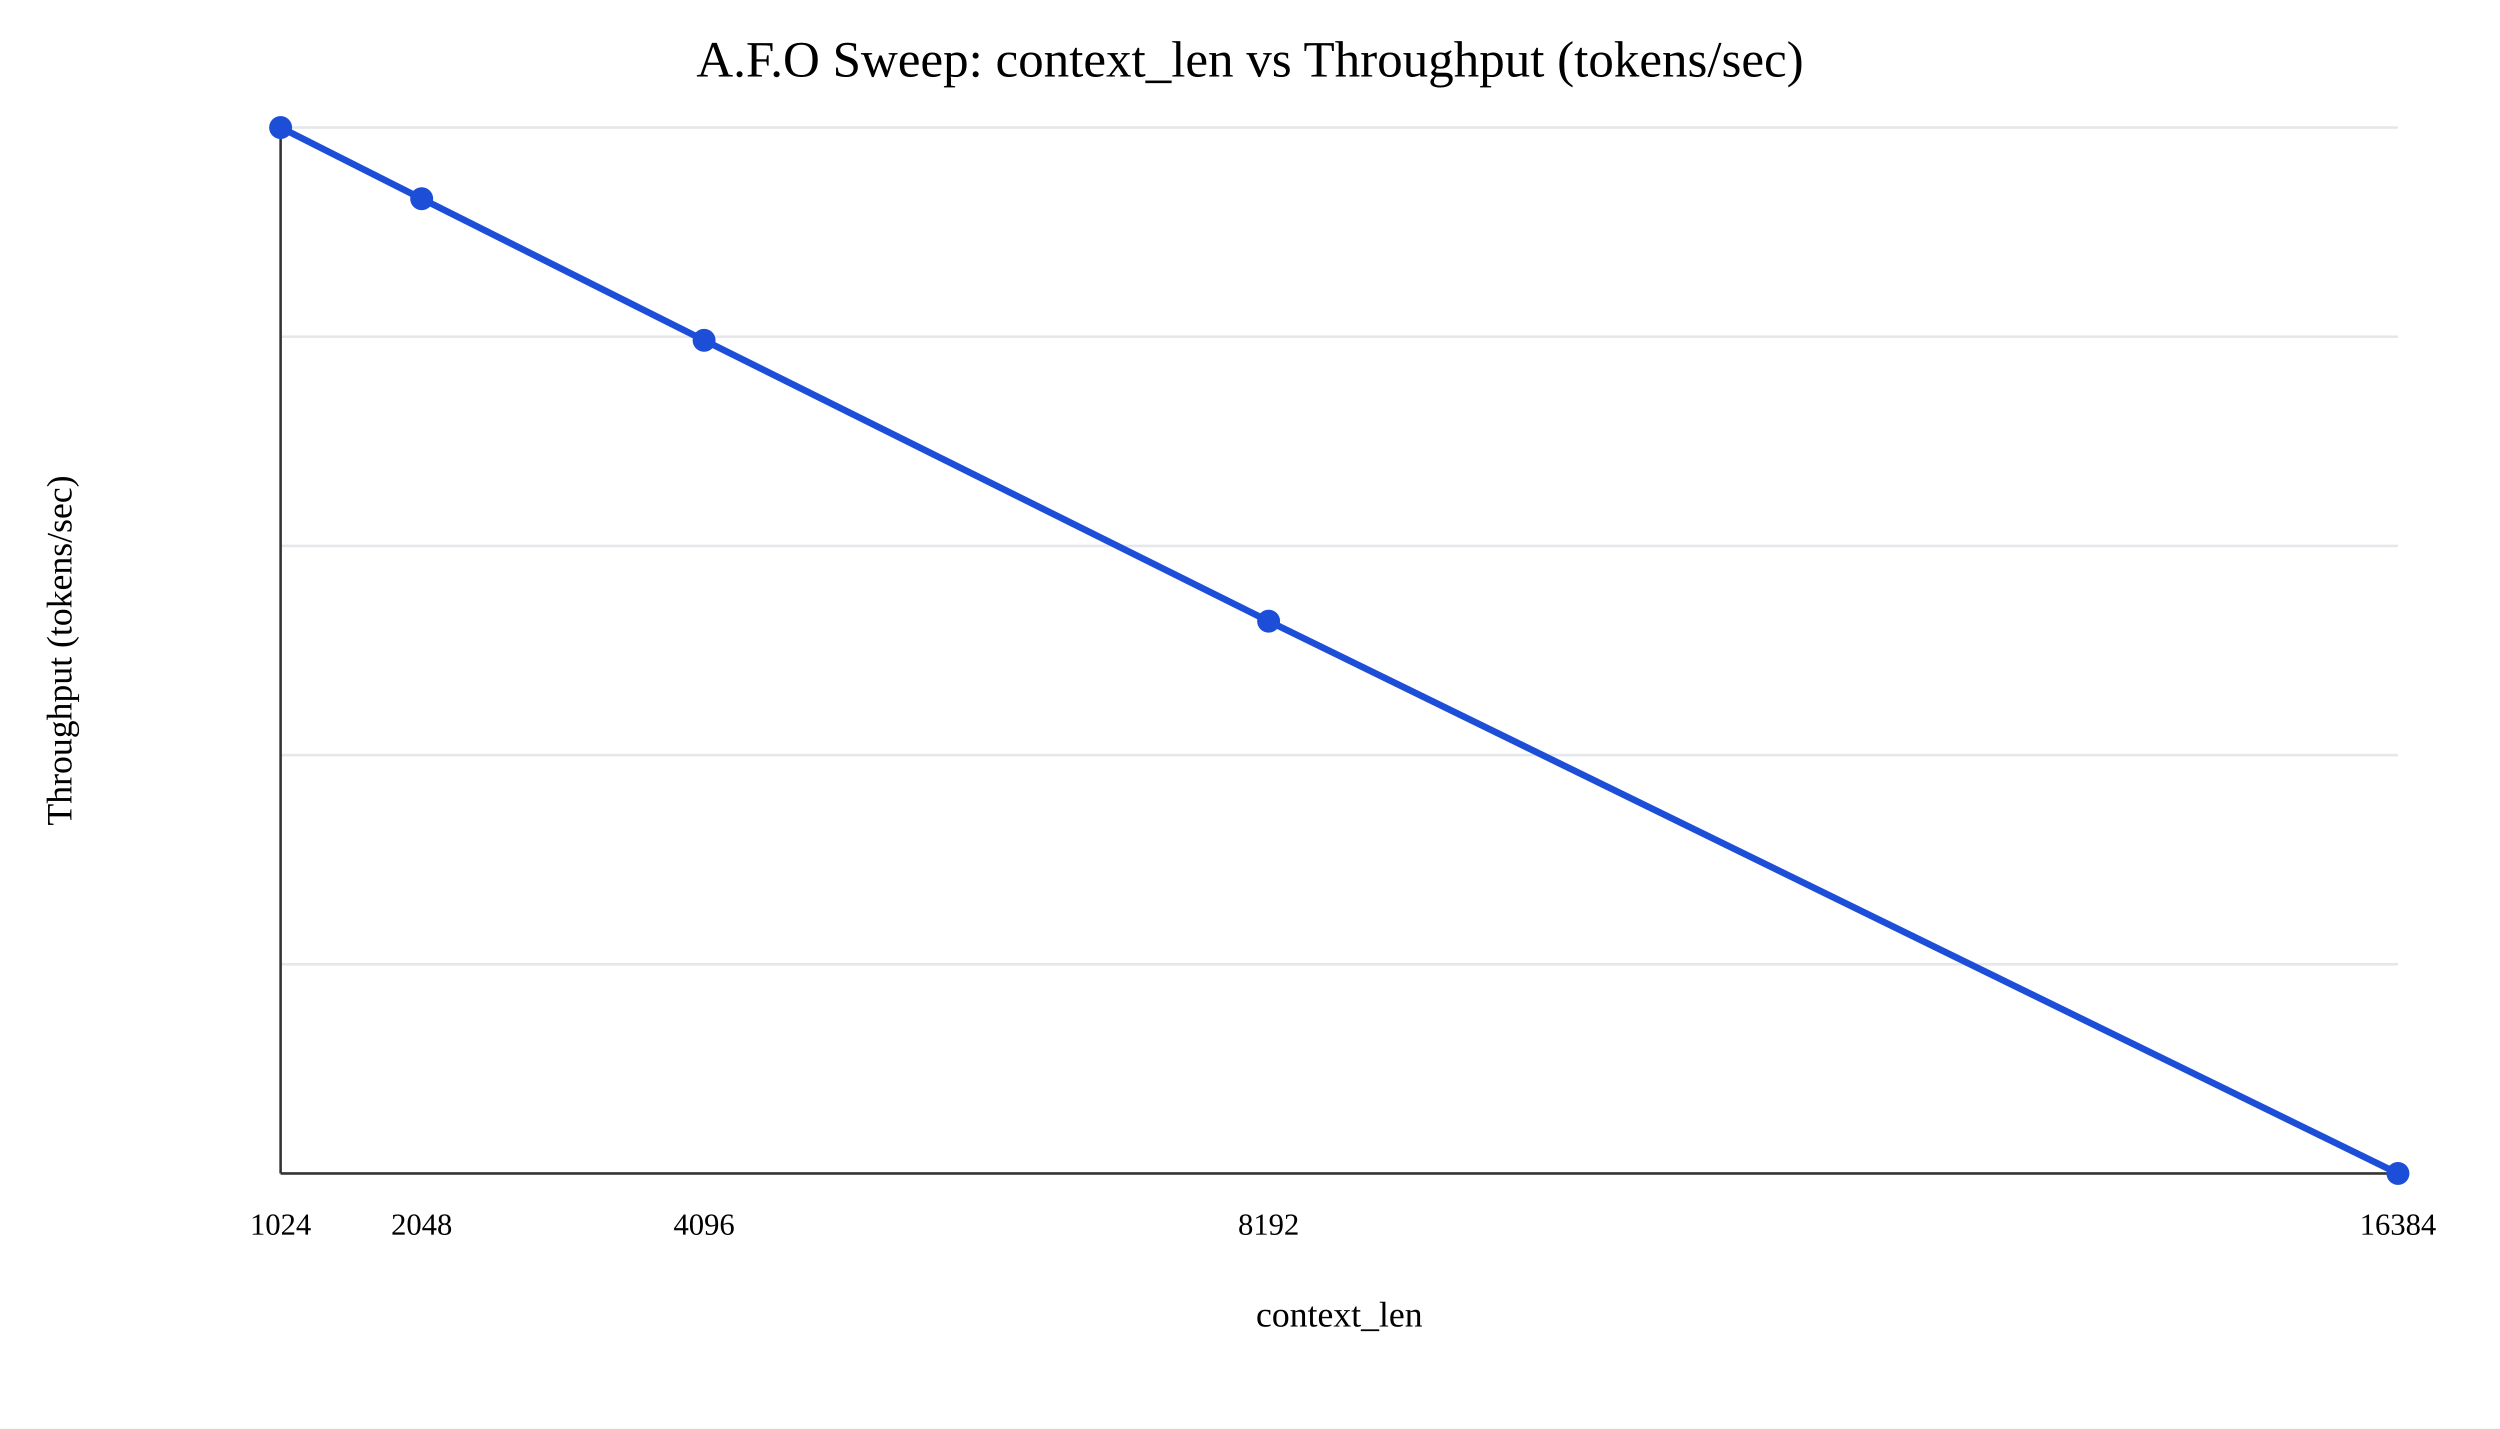
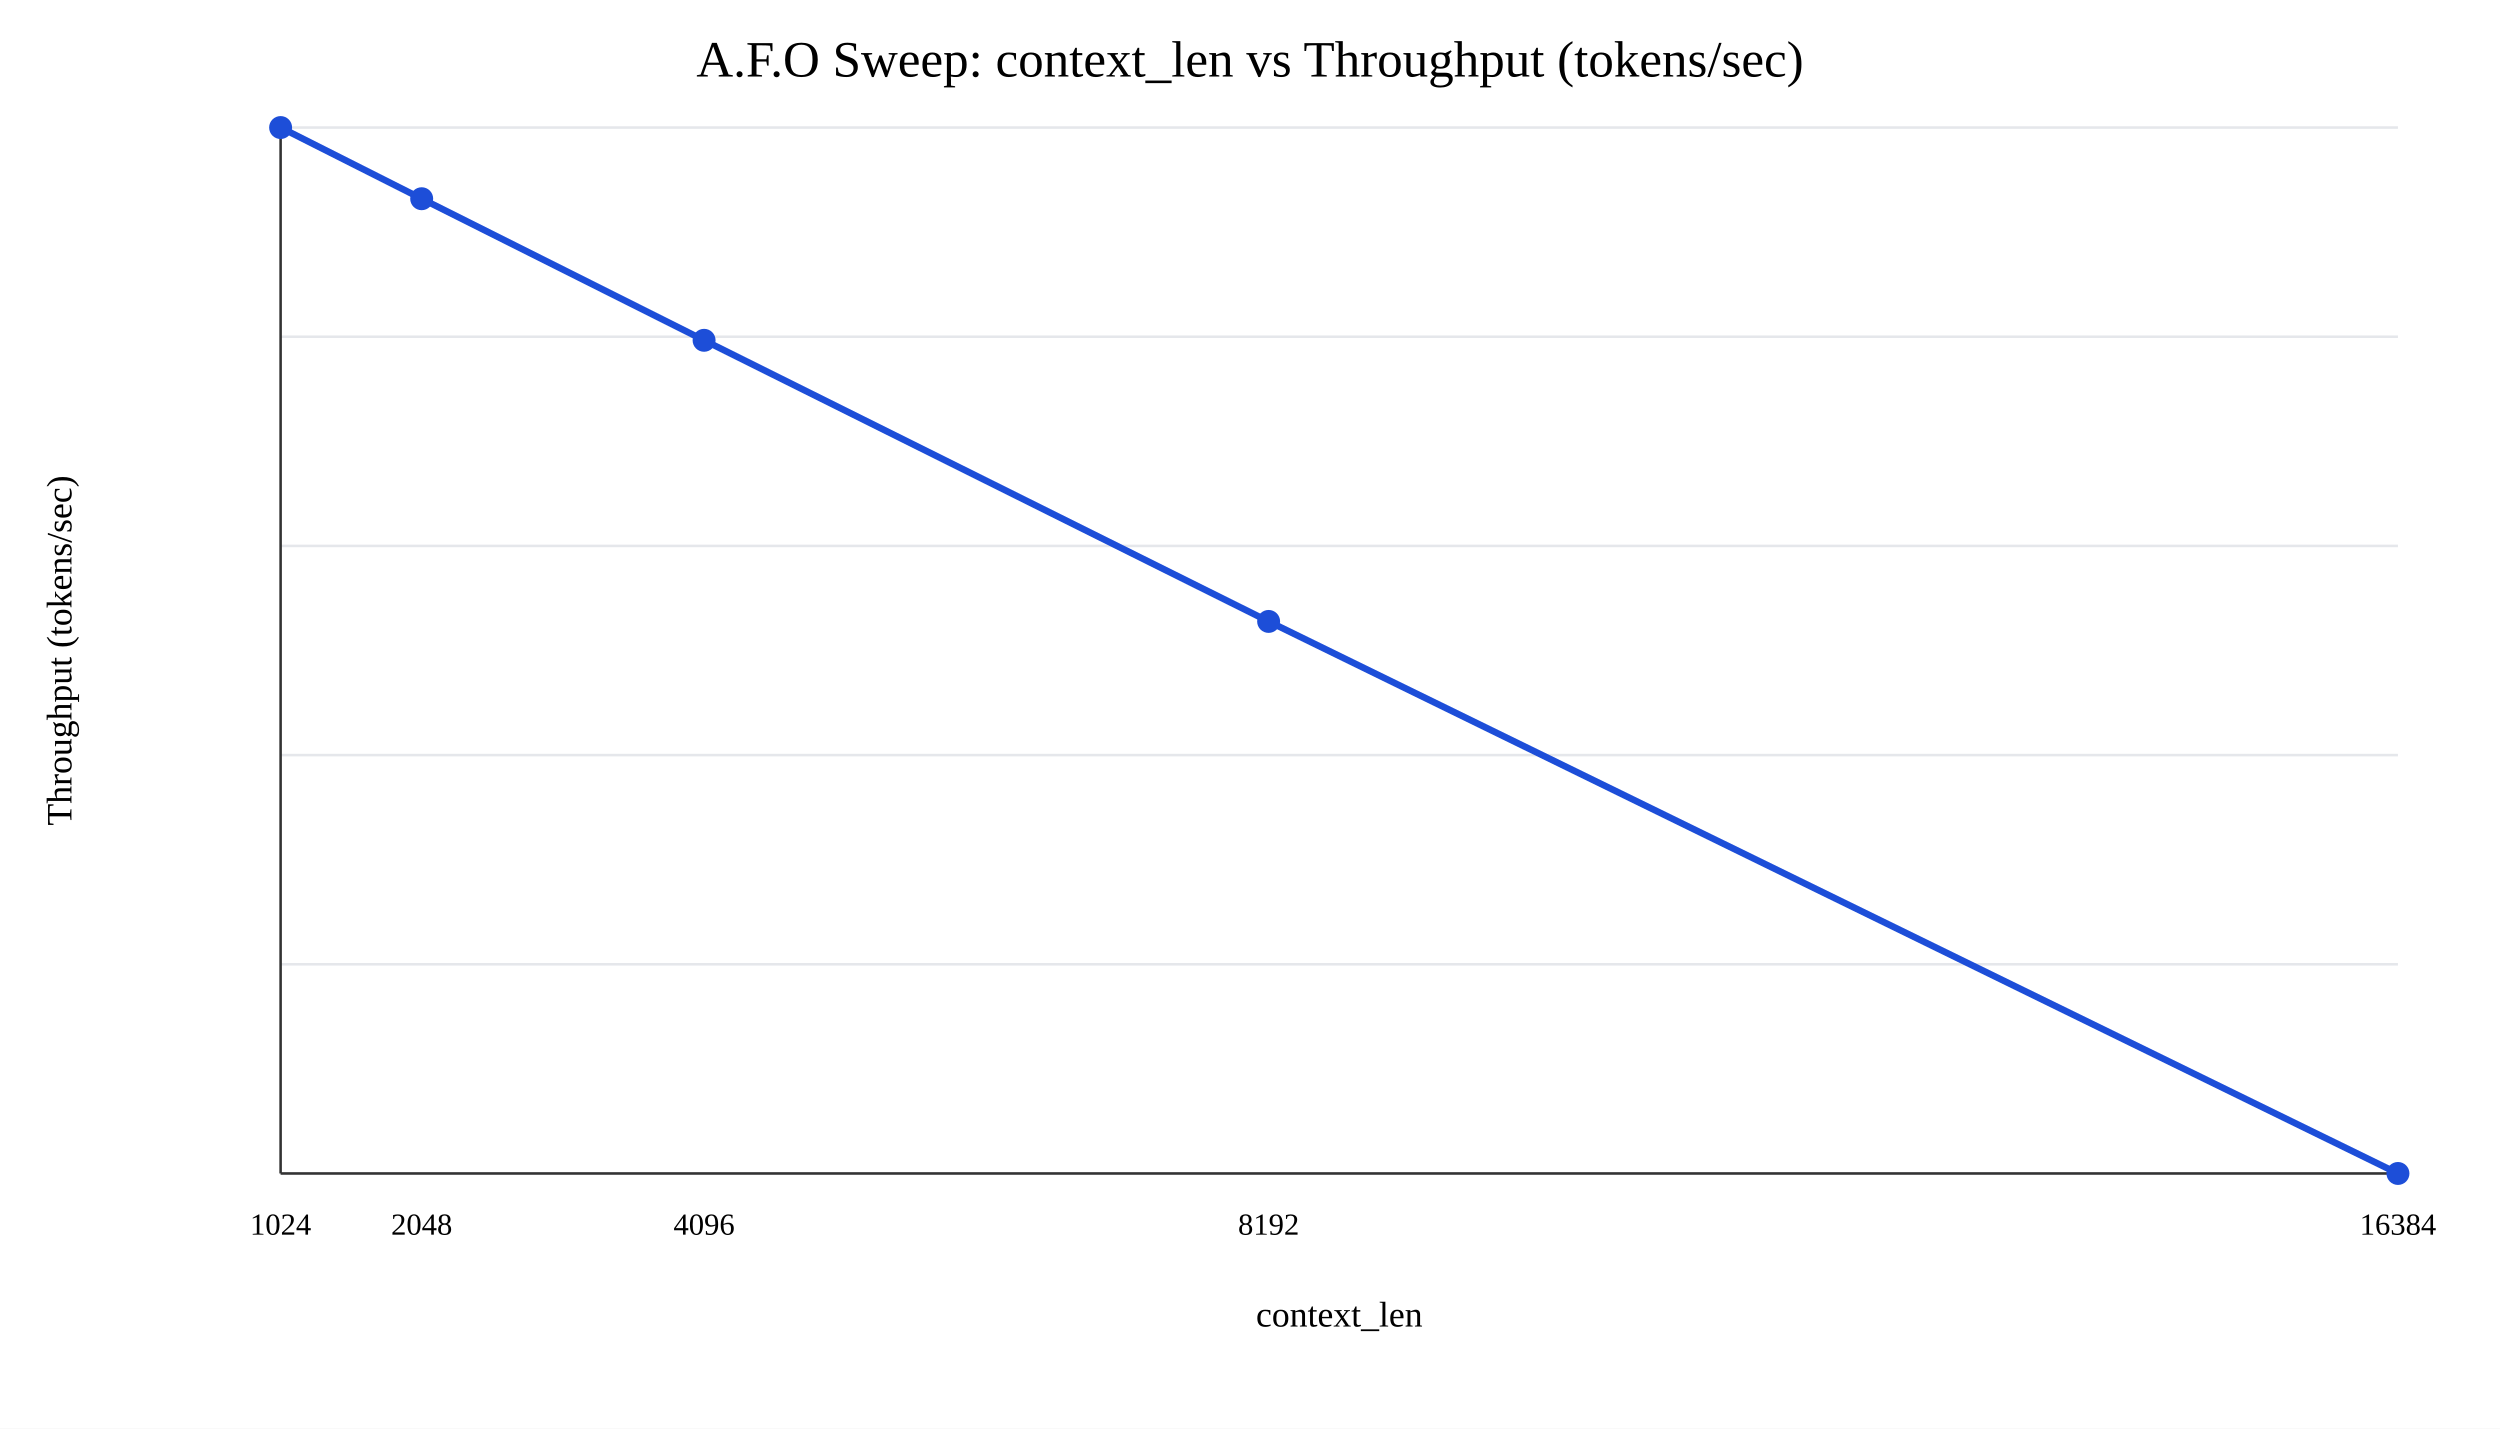
<svg xmlns="http://www.w3.org/2000/svg" width="980" height="560">
  <rect x="0" y="0" width="980" height="560" fill="#ffffff" />
  <text x="490.0" y="30" text-anchor="middle" font-size="20" font-family="Times New Roman">A.F.O Sweep: context_len vs Throughput (tokens/sec)</text>
  <line x1="110" y1="50.0" x2="940" y2="50.0" stroke="#e5e7eb" />
  <line x1="110" y1="132.0" x2="940" y2="132.0" stroke="#e5e7eb" />
  <line x1="110" y1="214.0" x2="940" y2="214.0" stroke="#e5e7eb" />
  <line x1="110" y1="296.0" x2="940" y2="296.0" stroke="#e5e7eb" />
  <line x1="110" y1="378.0" x2="940" y2="378.0" stroke="#e5e7eb" />
  <line x1="110" y1="460.0" x2="940" y2="460.0" stroke="#e5e7eb" />
  <line x1="110" y1="460" x2="940" y2="460" stroke="#333" />
  <line x1="110" y1="50" x2="110" y2="460" stroke="#333" />
-   <polyline fill="none" stroke="#1d4ed8" stroke-width="2.6" points="110.0,50.0 165.3,77.9 276.0,133.4 497.3,243.5 940.0,460.0" />
+   <polyline fill="none" stroke="#1d4ed8" stroke-width="2.6" points="110.0,50.0 165.3,77.9 276.0,133.4 497.3,243.6 940.0,460.0" />
  <circle cx="110.0" cy="50.0" r="4.5" fill="#1d4ed8" />
  <circle cx="165.3" cy="77.9" r="4.5" fill="#1d4ed8" />
  <circle cx="276.0" cy="133.4" r="4.5" fill="#1d4ed8" />
-   <circle cx="497.3" cy="243.5" r="4.5" fill="#1d4ed8" />
+   <circle cx="497.3" cy="243.6" r="4.5" fill="#1d4ed8" />
  <circle cx="940.0" cy="460.0" r="4.5" fill="#1d4ed8" />
  <text x="110.0" y="484.0" text-anchor="middle" font-size="12" font-family="Times New Roman">1024</text>
  <text x="165.3" y="484.0" text-anchor="middle" font-size="12" font-family="Times New Roman">2048</text>
  <text x="276.0" y="484.0" text-anchor="middle" font-size="12" font-family="Times New Roman">4096</text>
  <text x="497.3" y="484.0" text-anchor="middle" font-size="12" font-family="Times New Roman">8192</text>
  <text x="940.0" y="484.0" text-anchor="middle" font-size="12" font-family="Times New Roman">16384</text>
  <text x="525.0" y="520" text-anchor="middle" font-size="14" font-family="Times New Roman">context_len</text>
  <text x="28" y="255.0" transform="rotate(-90 28,255.0)" text-anchor="middle" font-size="14" font-family="Times New Roman">Throughput (tokens/sec)</text>
</svg>
